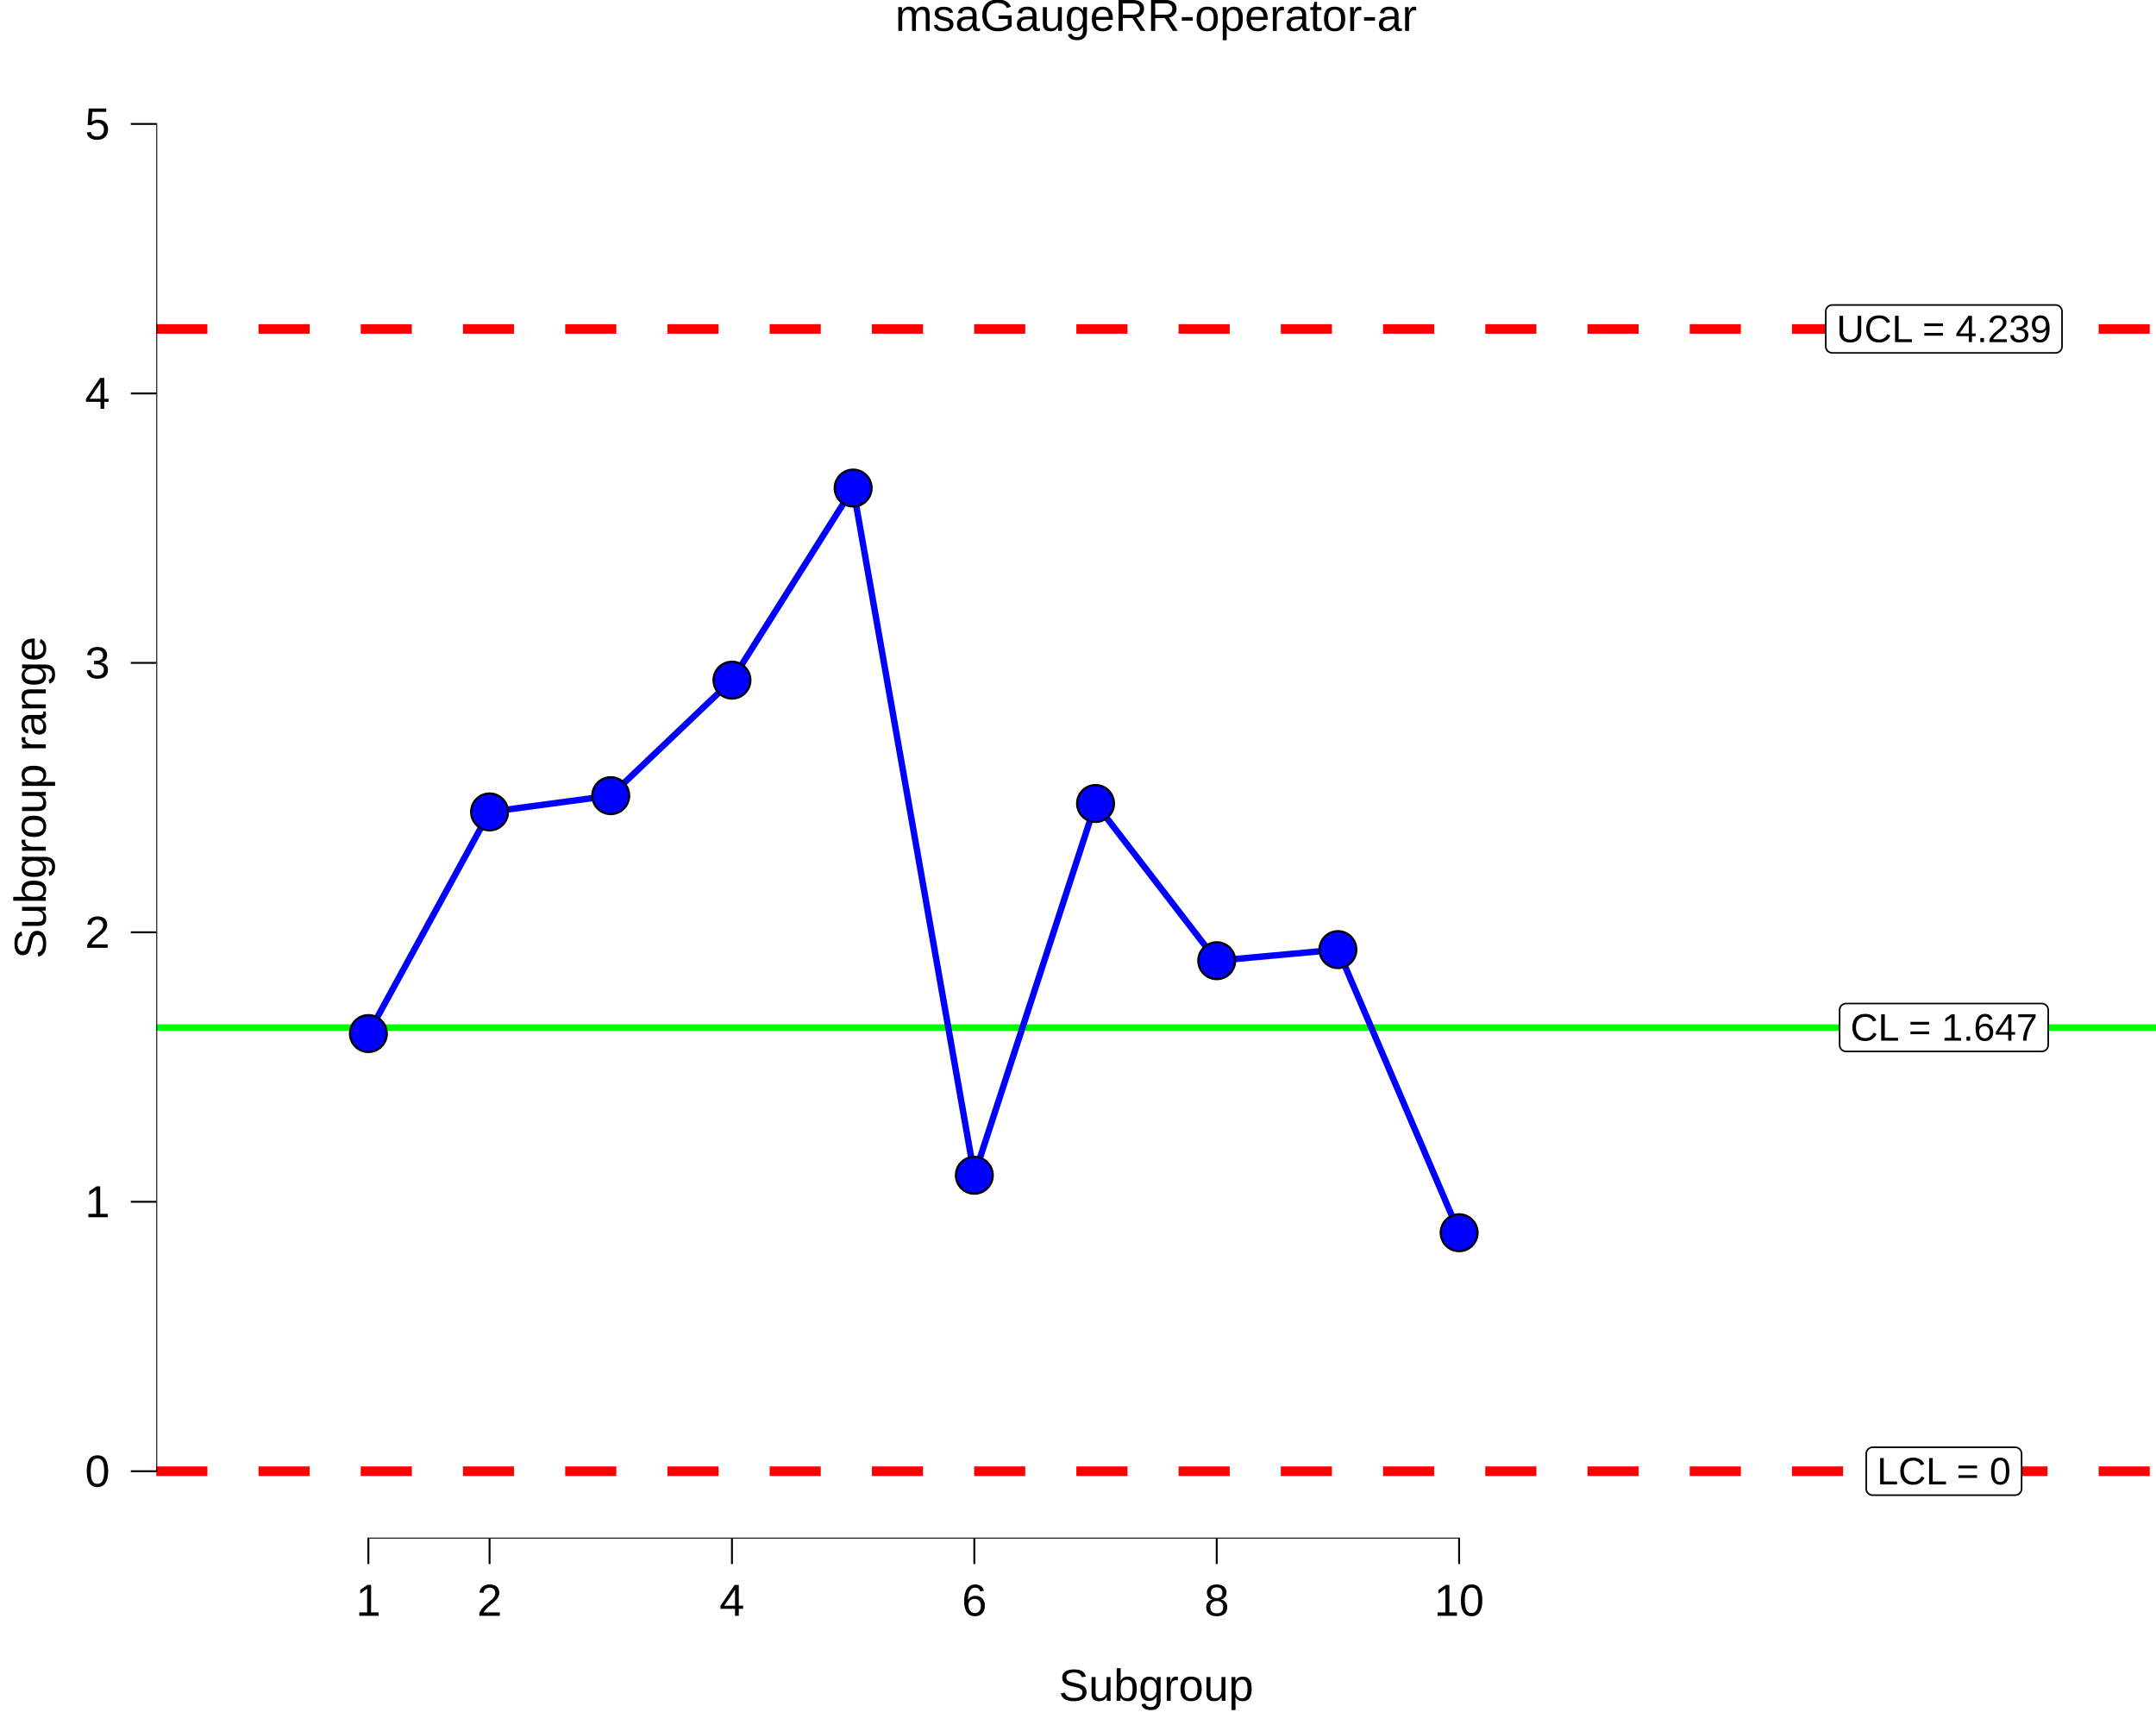
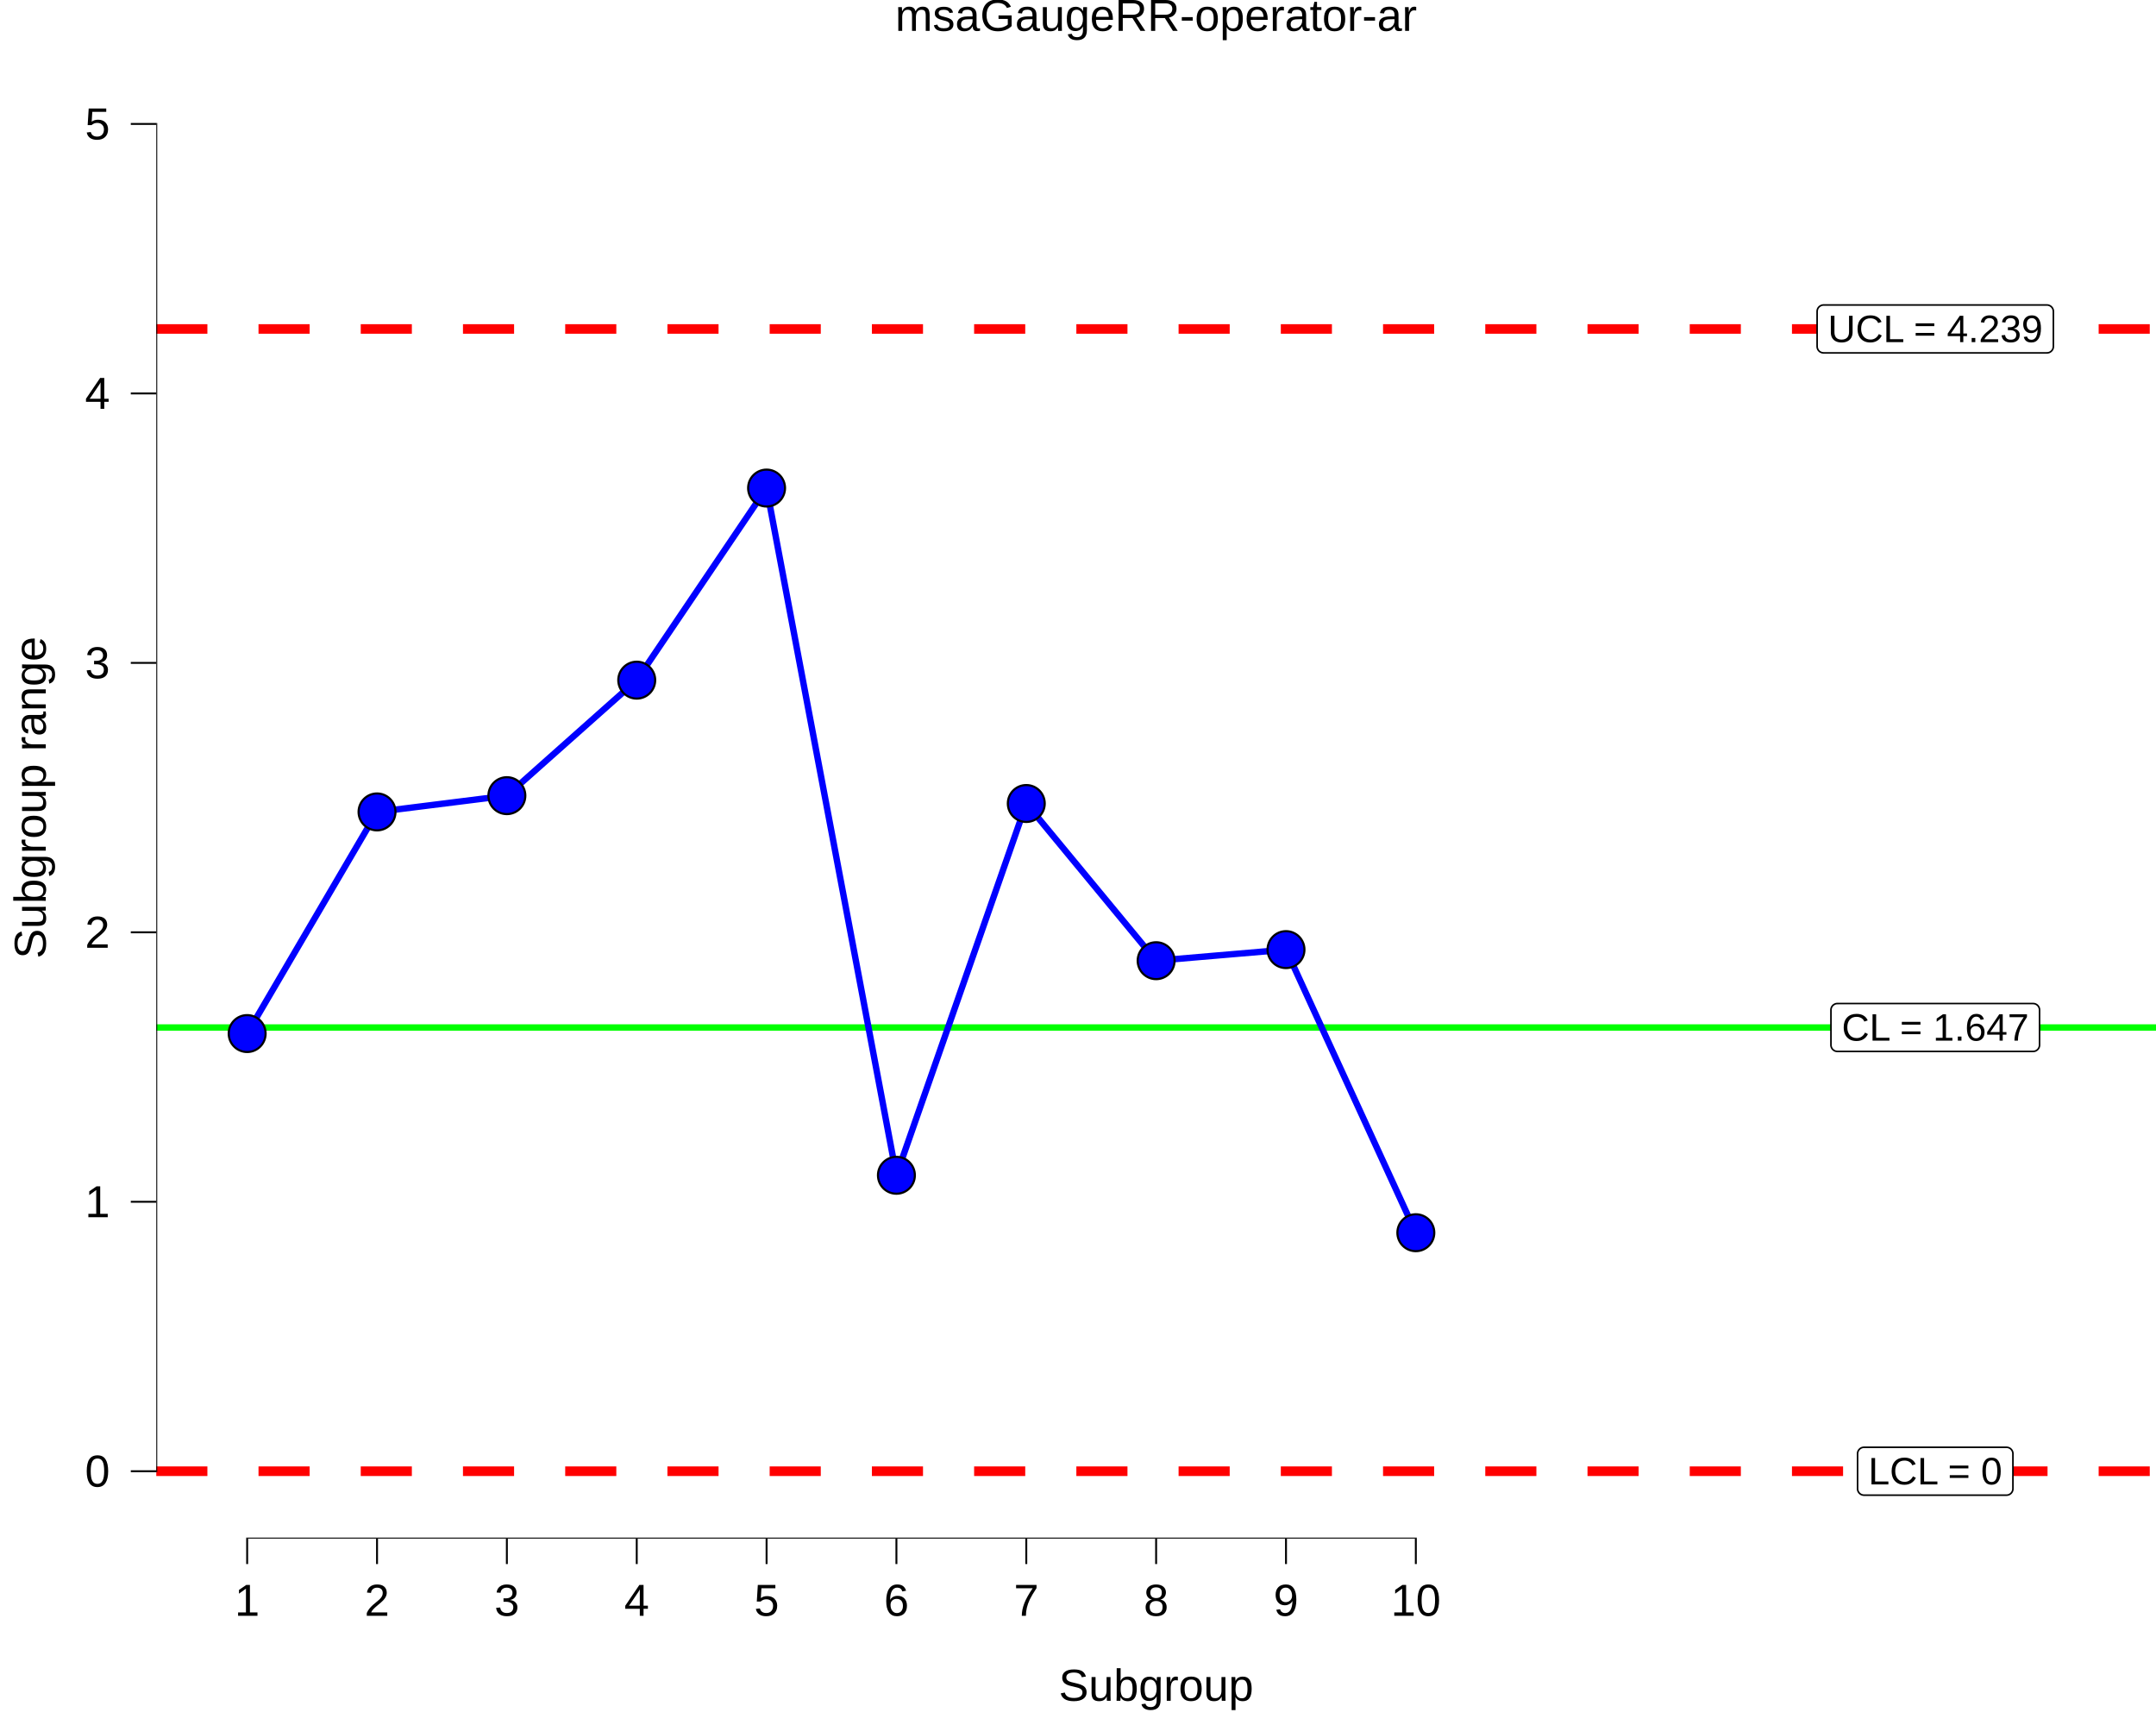
<svg xmlns="http://www.w3.org/2000/svg" viewBox="0 0 720.00 576.00">
  <defs>
    <style type="text/css">
    line, polyline, polygon, path, rect, circle {
      fill: none;
      stroke: #000000;
      stroke-linecap: round;
      stroke-linejoin: round;
      stroke-miterlimit: 10.00;
    }
  </style>
  </defs>
  <rect width="100%" height="100%" style="stroke: none; fill: #FFFFFF;" />
  <rect x="0.00" y="0.00" width="720.00" height="576.00" style="stroke-width: 10.67; stroke: none;" />
  <defs>
    <clipPath id="cpNTIuMTl8NzIwLjAwfDUxMy43NXwxOC45MA==">
      <rect x="52.19" y="18.90" width="667.81" height="494.85" />
    </clipPath>
  </defs>
  <rect x="52.19" y="18.90" width="667.81" height="494.85" style="stroke-width: 10.67; stroke: none;" clip-path="url(#cpNTIuMTl8NzIwLjAwfDUxMy43NXwxOC45MA==)" />
  <line x1="52.19" y1="343.09" x2="720.00" y2="343.09" style="stroke-width: 2.13; stroke: #00FF00; stroke-linecap: butt;" clip-path="url(#cpNTIuMTl8NzIwLjAwfDUxMy43NXwxOC45MA==)" />
  <line x1="52.19" y1="109.84" x2="720.00" y2="109.84" style="stroke-width: 3.20; stroke: #FF0000; stroke-dasharray: 17.07,17.07; stroke-linecap: butt;" clip-path="url(#cpNTIuMTl8NzIwLjAwfDUxMy43NXwxOC45MA==)" />
  <line x1="52.19" y1="491.26" x2="720.00" y2="491.26" style="stroke-width: 3.20; stroke: #FF0000; stroke-dasharray: 17.07,17.07; stroke-linecap: butt;" clip-path="url(#cpNTIuMTl8NzIwLjAwfDUxMy43NXwxOC45MA==)" />
-   <polygon points="616.50,351.09 681.85,351.09 681.76,351.08 682.11,351.07 682.45,351.00 682.77,350.88 683.07,350.70 683.34,350.48 683.57,350.22 683.76,349.93 683.89,349.61 683.98,349.27 684.01,348.93 684.01,348.93 684.01,337.25 684.01,337.25 683.98,336.90 683.89,336.57 683.76,336.25 683.57,335.95 683.34,335.69 683.07,335.47 682.77,335.30 682.45,335.17 682.11,335.11 681.85,335.09 616.50,335.09 616.76,335.11 616.41,335.09 616.06,335.13 615.73,335.23 615.42,335.38 615.13,335.58 614.88,335.82 614.67,336.10 614.51,336.40 614.40,336.73 614.34,337.08 614.34,337.25 614.34,348.93 614.34,348.75 614.34,349.10 614.40,349.44 614.51,349.77 614.67,350.08 614.88,350.36 615.13,350.60 615.42,350.80 615.73,350.95 616.06,351.04 616.41,351.08 " style="stroke-width: 0.53; fill: #FFFFFF;" clip-path="url(#cpNTIuMTl8NzIwLjAwfDUxMy43NXwxOC45MA==)" />
+   <polygon points="613.61,351.09 678.95,351.09 678.87,351.08 679.22,351.07 679.56,351.00 679.88,350.88 680.18,350.70 680.45,350.48 680.68,350.22 680.87,349.93 681.00,349.61 681.09,349.27 681.11,348.93 681.11,348.93 681.11,337.25 681.11,337.25 681.09,336.90 681.00,336.57 680.87,336.25 680.68,335.95 680.45,335.69 680.18,335.47 679.88,335.30 679.56,335.17 679.22,335.11 678.95,335.09 613.61,335.09 613.87,335.11 613.52,335.09 613.17,335.13 612.84,335.23 612.53,335.38 612.24,335.58 611.99,335.82 611.78,336.10 611.62,336.40 611.51,336.73 611.45,337.08 611.45,337.25 611.45,348.93 611.45,348.75 611.45,349.10 611.51,349.44 611.62,349.77 611.78,350.08 611.99,350.36 612.24,350.60 612.53,350.80 612.84,350.95 613.17,351.04 613.52,351.08 " style="stroke-width: 0.53; fill: #FFFFFF;" clip-path="url(#cpNTIuMTl8NzIwLjAwfDUxMy43NXwxOC45MA==)" />
  <g clip-path="url(#cpNTIuMTl8NzIwLjAwfDUxMy43NXwxOC45MA==)">
-     <text x="617.94" y="347.49" style="font-size: 12.80px; font-family: Liberation Sans;" textLength="62.47px" lengthAdjust="spacingAndGlyphs">CL = 1.647</text>
+     <text x="615.05" y="347.49" style="font-size: 12.80px; font-family: Liberation Sans;" textLength="62.47px" lengthAdjust="spacingAndGlyphs">CL = 1.647</text>
  </g>
-   <polygon points="611.88,117.84 686.46,117.84 686.38,117.83 686.72,117.82 687.06,117.75 687.39,117.63 687.69,117.45 687.96,117.23 688.19,116.97 688.38,116.68 688.51,116.36 688.59,116.02 688.62,115.68 688.62,115.68 688.62,104.00 688.62,104.00 688.59,103.65 688.51,103.31 688.38,102.99 688.19,102.70 687.96,102.44 687.69,102.22 687.39,102.05 687.06,101.92 686.72,101.85 686.46,101.84 611.88,101.84 612.14,101.85 611.79,101.84 611.45,101.88 611.11,101.98 610.80,102.13 610.51,102.33 610.26,102.57 610.05,102.84 609.89,103.15 609.78,103.48 609.73,103.82 609.72,104.00 609.72,115.68 609.73,115.50 609.73,115.85 609.78,116.19 609.89,116.52 610.05,116.83 610.26,117.11 610.51,117.35 610.80,117.55 611.11,117.69 611.45,117.79 611.79,117.83 " style="stroke-width: 0.53; fill: #FFFFFF;" clip-path="url(#cpNTIuMTl8NzIwLjAwfDUxMy43NXwxOC45MA==)" />
+   <polygon points="608.99,117.84 683.57,117.84 683.49,117.83 683.83,117.82 684.17,117.75 684.50,117.63 684.80,117.45 685.07,117.23 685.30,116.97 685.48,116.68 685.62,116.36 685.70,116.02 685.73,115.68 685.73,115.68 685.73,104.00 685.73,104.00 685.70,103.65 685.62,103.31 685.48,102.99 685.30,102.70 685.07,102.44 684.80,102.22 684.50,102.05 684.17,101.92 683.83,101.85 683.57,101.84 608.99,101.84 609.25,101.85 608.90,101.84 608.56,101.88 608.22,101.98 607.91,102.13 607.62,102.33 607.37,102.57 607.16,102.84 607.00,103.15 606.89,103.48 606.84,103.82 606.83,104.00 606.83,115.68 606.84,115.50 606.84,115.85 606.89,116.19 607.00,116.52 607.16,116.83 607.37,117.11 607.62,117.35 607.91,117.55 608.22,117.69 608.56,117.79 608.90,117.83 " style="stroke-width: 0.53; fill: #FFFFFF;" clip-path="url(#cpNTIuMTl8NzIwLjAwfDUxMy43NXwxOC45MA==)" />
  <g clip-path="url(#cpNTIuMTl8NzIwLjAwfDUxMy43NXwxOC45MA==)">
-     <text x="613.32" y="114.24" style="font-size: 12.80px; font-family: Liberation Sans;" textLength="71.70px" lengthAdjust="spacingAndGlyphs">UCL = 4.239</text>
+     <text x="610.43" y="114.24" style="font-size: 12.80px; font-family: Liberation Sans;" textLength="71.70px" lengthAdjust="spacingAndGlyphs">UCL = 4.239</text>
  </g>
-   <polygon points="625.39,499.26 672.96,499.26 672.87,499.26 673.22,499.24 673.56,499.17 673.88,499.05 674.18,498.88 674.45,498.66 674.68,498.40 674.87,498.10 675.00,497.78 675.09,497.44 675.12,497.10 675.12,497.10 675.12,485.42 675.12,485.42 675.09,485.07 675.00,484.74 674.87,484.42 674.68,484.12 674.45,483.86 674.18,483.64 673.88,483.47 673.56,483.35 673.22,483.28 672.96,483.26 625.39,483.26 625.65,483.28 625.30,483.26 624.96,483.31 624.62,483.40 624.31,483.55 624.02,483.75 623.77,483.99 623.56,484.27 623.40,484.57 623.29,484.90 623.23,485.25 623.23,485.42 623.23,497.10 623.23,496.92 623.23,497.27 623.29,497.62 623.40,497.95 623.56,498.25 623.77,498.53 624.02,498.77 624.31,498.97 624.62,499.12 624.96,499.21 625.30,499.26 " style="stroke-width: 0.53; fill: #FFFFFF;" clip-path="url(#cpNTIuMTl8NzIwLjAwfDUxMy43NXwxOC45MA==)" />
+   <polygon points="622.50,499.26 670.06,499.26 669.98,499.26 670.32,499.24 670.67,499.17 670.99,499.05 671.29,498.88 671.56,498.66 671.79,498.40 671.98,498.10 672.11,497.78 672.20,497.44 672.22,497.10 672.22,497.10 672.22,485.42 672.22,485.42 672.20,485.07 672.11,484.74 671.98,484.42 671.79,484.12 671.56,483.86 671.29,483.64 670.99,483.47 670.67,483.35 670.32,483.28 670.06,483.26 622.50,483.26 622.76,483.28 622.41,483.26 622.06,483.31 621.73,483.40 621.42,483.55 621.13,483.75 620.88,483.99 620.67,484.27 620.51,484.57 620.40,484.90 620.34,485.25 620.34,485.42 620.34,497.10 620.34,496.92 620.34,497.27 620.40,497.62 620.51,497.95 620.67,498.25 620.88,498.53 621.13,498.77 621.42,498.97 621.73,499.12 622.06,499.21 622.41,499.26 " style="stroke-width: 0.53; fill: #FFFFFF;" clip-path="url(#cpNTIuMTl8NzIwLjAwfDUxMy43NXwxOC45MA==)" />
  <g clip-path="url(#cpNTIuMTl8NzIwLjAwfDUxMy43NXwxOC45MA==)">
-     <text x="626.83" y="495.66" style="font-size: 12.80px; font-family: Liberation Sans;" textLength="44.69px" lengthAdjust="spacingAndGlyphs">LCL = 0</text>
+     <text x="623.94" y="495.66" style="font-size: 12.80px; font-family: Liberation Sans;" textLength="44.69px" lengthAdjust="spacingAndGlyphs">LCL = 0</text>
  </g>
-   <polyline points="123.02,345.12 163.49,271.11 203.96,265.68 244.44,227.11 284.91,162.97 325.38,392.44 365.86,268.30 406.33,320.79 446.80,317.09 487.28,411.62 " style="stroke-width: 2.13; stroke: #0000FF; stroke-linecap: butt;" clip-path="url(#cpNTIuMTl8NzIwLjAwfDUxMy43NXwxOC45MA==)" />
-   <circle cx="123.02" cy="345.12" r="4.62pt" style="stroke-width: 0.71; fill: #0000FF;" clip-path="url(#cpNTIuMTl8NzIwLjAwfDUxMy43NXwxOC45MA==)" />
-   <circle cx="163.49" cy="271.11" r="4.62pt" style="stroke-width: 0.71; fill: #0000FF;" clip-path="url(#cpNTIuMTl8NzIwLjAwfDUxMy43NXwxOC45MA==)" />
-   <circle cx="203.96" cy="265.68" r="4.62pt" style="stroke-width: 0.71; fill: #0000FF;" clip-path="url(#cpNTIuMTl8NzIwLjAwfDUxMy43NXwxOC45MA==)" />
-   <circle cx="244.44" cy="227.11" r="4.62pt" style="stroke-width: 0.71; fill: #0000FF;" clip-path="url(#cpNTIuMTl8NzIwLjAwfDUxMy43NXwxOC45MA==)" />
-   <circle cx="284.91" cy="162.97" r="4.62pt" style="stroke-width: 0.71; fill: #0000FF;" clip-path="url(#cpNTIuMTl8NzIwLjAwfDUxMy43NXwxOC45MA==)" />
-   <circle cx="325.38" cy="392.44" r="4.62pt" style="stroke-width: 0.71; fill: #0000FF;" clip-path="url(#cpNTIuMTl8NzIwLjAwfDUxMy43NXwxOC45MA==)" />
-   <circle cx="365.86" cy="268.30" r="4.62pt" style="stroke-width: 0.71; fill: #0000FF;" clip-path="url(#cpNTIuMTl8NzIwLjAwfDUxMy43NXwxOC45MA==)" />
-   <circle cx="406.33" cy="320.79" r="4.62pt" style="stroke-width: 0.71; fill: #0000FF;" clip-path="url(#cpNTIuMTl8NzIwLjAwfDUxMy43NXwxOC45MA==)" />
-   <circle cx="446.80" cy="317.09" r="4.62pt" style="stroke-width: 0.71; fill: #0000FF;" clip-path="url(#cpNTIuMTl8NzIwLjAwfDUxMy43NXwxOC45MA==)" />
-   <circle cx="487.28" cy="411.62" r="4.62pt" style="stroke-width: 0.71; fill: #0000FF;" clip-path="url(#cpNTIuMTl8NzIwLjAwfDUxMy43NXwxOC45MA==)" />
-   <line x1="122.70" y1="513.75" x2="487.60" y2="513.75" style="stroke-width: 0.64; stroke-linecap: butt;" clip-path="url(#cpNTIuMTl8NzIwLjAwfDUxMy43NXwxOC45MA==)" />
+   <polyline points="82.54,345.12 125.91,271.11 169.27,265.68 212.64,227.11 256.00,162.97 299.36,392.44 342.73,268.30 386.09,320.79 429.46,317.09 472.82,411.62 " style="stroke-width: 2.13; stroke: #0000FF; stroke-linecap: butt;" clip-path="url(#cpNTIuMTl8NzIwLjAwfDUxMy43NXwxOC45MA==)" />
+   <circle cx="82.54" cy="345.12" r="4.62pt" style="stroke-width: 0.71; fill: #0000FF;" clip-path="url(#cpNTIuMTl8NzIwLjAwfDUxMy43NXwxOC45MA==)" />
+   <circle cx="125.91" cy="271.11" r="4.62pt" style="stroke-width: 0.71; fill: #0000FF;" clip-path="url(#cpNTIuMTl8NzIwLjAwfDUxMy43NXwxOC45MA==)" />
+   <circle cx="169.27" cy="265.68" r="4.62pt" style="stroke-width: 0.71; fill: #0000FF;" clip-path="url(#cpNTIuMTl8NzIwLjAwfDUxMy43NXwxOC45MA==)" />
+   <circle cx="212.64" cy="227.11" r="4.62pt" style="stroke-width: 0.71; fill: #0000FF;" clip-path="url(#cpNTIuMTl8NzIwLjAwfDUxMy43NXwxOC45MA==)" />
+   <circle cx="256.00" cy="162.97" r="4.62pt" style="stroke-width: 0.71; fill: #0000FF;" clip-path="url(#cpNTIuMTl8NzIwLjAwfDUxMy43NXwxOC45MA==)" />
+   <circle cx="299.36" cy="392.44" r="4.62pt" style="stroke-width: 0.71; fill: #0000FF;" clip-path="url(#cpNTIuMTl8NzIwLjAwfDUxMy43NXwxOC45MA==)" />
+   <circle cx="342.73" cy="268.30" r="4.62pt" style="stroke-width: 0.71; fill: #0000FF;" clip-path="url(#cpNTIuMTl8NzIwLjAwfDUxMy43NXwxOC45MA==)" />
+   <circle cx="386.09" cy="320.79" r="4.62pt" style="stroke-width: 0.71; fill: #0000FF;" clip-path="url(#cpNTIuMTl8NzIwLjAwfDUxMy43NXwxOC45MA==)" />
+   <circle cx="429.46" cy="317.09" r="4.62pt" style="stroke-width: 0.71; fill: #0000FF;" clip-path="url(#cpNTIuMTl8NzIwLjAwfDUxMy43NXwxOC45MA==)" />
+   <circle cx="472.82" cy="411.62" r="4.62pt" style="stroke-width: 0.71; fill: #0000FF;" clip-path="url(#cpNTIuMTl8NzIwLjAwfDUxMy43NXwxOC45MA==)" />
+   <line x1="82.22" y1="513.75" x2="473.14" y2="513.75" style="stroke-width: 0.64; stroke-linecap: butt;" clip-path="url(#cpNTIuMTl8NzIwLjAwfDUxMy43NXwxOC45MA==)" />
  <line x1="52.19" y1="491.58" x2="52.19" y2="41.08" style="stroke-width: 0.64; stroke-linecap: butt;" clip-path="url(#cpNTIuMTl8NzIwLjAwfDUxMy43NXwxOC45MA==)" />
  <rect x="52.19" y="18.90" width="667.81" height="494.85" style="stroke-width: 0.00; stroke: none;" clip-path="url(#cpNTIuMTl8NzIwLjAwfDUxMy43NXwxOC45MA==)" />
  <defs>
    <clipPath id="cpMC4wMHw3MjAuMDB8NTc2LjAwfDAuMDA=">
      <rect x="0.00" y="0.00" width="720.00" height="576.00" />
    </clipPath>
  </defs>
  <polyline points="52.19,513.75 52.19,18.90 " style="stroke-width: 0.00; stroke: none; stroke-linecap: butt;" clip-path="url(#cpMC4wMHw3MjAuMDB8NTc2LjAwfDAuMDA=)" />
  <g clip-path="url(#cpMC4wMHw3MjAuMDB8NTc2LjAwfDAuMDA=)">
    <text x="28.37" y="496.42" style="font-size: 15.00px; font-family: Liberation Sans;" textLength="8.34px" lengthAdjust="spacingAndGlyphs">0</text>
  </g>
  <g clip-path="url(#cpMC4wMHw3MjAuMDB8NTc2LjAwfDAuMDA=)">
    <text x="28.37" y="406.44" style="font-size: 15.00px; font-family: Liberation Sans;" textLength="8.34px" lengthAdjust="spacingAndGlyphs">1</text>
  </g>
  <g clip-path="url(#cpMC4wMHw3MjAuMDB8NTc2LjAwfDAuMDA=)">
    <text x="28.37" y="316.47" style="font-size: 15.00px; font-family: Liberation Sans;" textLength="8.34px" lengthAdjust="spacingAndGlyphs">2</text>
  </g>
  <g clip-path="url(#cpMC4wMHw3MjAuMDB8NTc2LjAwfDAuMDA=)">
    <text x="28.37" y="226.50" style="font-size: 15.00px; font-family: Liberation Sans;" textLength="8.34px" lengthAdjust="spacingAndGlyphs">3</text>
  </g>
  <g clip-path="url(#cpMC4wMHw3MjAuMDB8NTc2LjAwfDAuMDA=)">
    <text x="28.37" y="136.52" style="font-size: 15.00px; font-family: Liberation Sans;" textLength="8.34px" lengthAdjust="spacingAndGlyphs">4</text>
  </g>
  <g clip-path="url(#cpMC4wMHw3MjAuMDB8NTc2LjAwfDAuMDA=)">
    <text x="28.37" y="46.55" style="font-size: 15.00px; font-family: Liberation Sans;" textLength="8.34px" lengthAdjust="spacingAndGlyphs">5</text>
  </g>
  <polyline points="43.68,491.26 52.19,491.26 " style="stroke-width: 0.64; stroke-linecap: butt;" clip-path="url(#cpMC4wMHw3MjAuMDB8NTc2LjAwfDAuMDA=)" />
  <polyline points="43.68,401.29 52.19,401.29 " style="stroke-width: 0.64; stroke-linecap: butt;" clip-path="url(#cpMC4wMHw3MjAuMDB8NTc2LjAwfDAuMDA=)" />
  <polyline points="43.68,311.31 52.19,311.31 " style="stroke-width: 0.64; stroke-linecap: butt;" clip-path="url(#cpMC4wMHw3MjAuMDB8NTc2LjAwfDAuMDA=)" />
  <polyline points="43.68,221.34 52.19,221.34 " style="stroke-width: 0.64; stroke-linecap: butt;" clip-path="url(#cpMC4wMHw3MjAuMDB8NTc2LjAwfDAuMDA=)" />
  <polyline points="43.68,131.37 52.19,131.37 " style="stroke-width: 0.64; stroke-linecap: butt;" clip-path="url(#cpMC4wMHw3MjAuMDB8NTc2LjAwfDAuMDA=)" />
  <polyline points="43.68,41.39 52.19,41.39 " style="stroke-width: 0.64; stroke-linecap: butt;" clip-path="url(#cpMC4wMHw3MjAuMDB8NTc2LjAwfDAuMDA=)" />
  <polyline points="52.19,513.75 720.00,513.75 " style="stroke-width: 0.00; stroke: none; stroke-linecap: butt;" clip-path="url(#cpMC4wMHw3MjAuMDB8NTc2LjAwfDAuMDA=)" />
-   <polyline points="123.02,522.26 123.02,513.75 " style="stroke-width: 0.64; stroke-linecap: butt;" clip-path="url(#cpMC4wMHw3MjAuMDB8NTc2LjAwfDAuMDA=)" />
-   <polyline points="163.49,522.26 163.49,513.75 " style="stroke-width: 0.64; stroke-linecap: butt;" clip-path="url(#cpMC4wMHw3MjAuMDB8NTc2LjAwfDAuMDA=)" />
-   <polyline points="244.44,522.26 244.44,513.75 " style="stroke-width: 0.64; stroke-linecap: butt;" clip-path="url(#cpMC4wMHw3MjAuMDB8NTc2LjAwfDAuMDA=)" />
-   <polyline points="325.38,522.26 325.38,513.75 " style="stroke-width: 0.64; stroke-linecap: butt;" clip-path="url(#cpMC4wMHw3MjAuMDB8NTc2LjAwfDAuMDA=)" />
-   <polyline points="406.33,522.26 406.33,513.75 " style="stroke-width: 0.64; stroke-linecap: butt;" clip-path="url(#cpMC4wMHw3MjAuMDB8NTc2LjAwfDAuMDA=)" />
-   <polyline points="487.28,522.26 487.28,513.75 " style="stroke-width: 0.64; stroke-linecap: butt;" clip-path="url(#cpMC4wMHw3MjAuMDB8NTc2LjAwfDAuMDA=)" />
+   <polyline points="82.54,522.26 82.54,513.75 " style="stroke-width: 0.64; stroke-linecap: butt;" clip-path="url(#cpMC4wMHw3MjAuMDB8NTc2LjAwfDAuMDA=)" />
+   <polyline points="125.91,522.26 125.91,513.75 " style="stroke-width: 0.64; stroke-linecap: butt;" clip-path="url(#cpMC4wMHw3MjAuMDB8NTc2LjAwfDAuMDA=)" />
+   <polyline points="169.27,522.26 169.27,513.75 " style="stroke-width: 0.64; stroke-linecap: butt;" clip-path="url(#cpMC4wMHw3MjAuMDB8NTc2LjAwfDAuMDA=)" />
+   <polyline points="212.64,522.26 212.64,513.75 " style="stroke-width: 0.64; stroke-linecap: butt;" clip-path="url(#cpMC4wMHw3MjAuMDB8NTc2LjAwfDAuMDA=)" />
+   <polyline points="256.00,522.26 256.00,513.75 " style="stroke-width: 0.64; stroke-linecap: butt;" clip-path="url(#cpMC4wMHw3MjAuMDB8NTc2LjAwfDAuMDA=)" />
+   <polyline points="299.36,522.26 299.36,513.75 " style="stroke-width: 0.64; stroke-linecap: butt;" clip-path="url(#cpMC4wMHw3MjAuMDB8NTc2LjAwfDAuMDA=)" />
+   <polyline points="342.73,522.26 342.73,513.75 " style="stroke-width: 0.64; stroke-linecap: butt;" clip-path="url(#cpMC4wMHw3MjAuMDB8NTc2LjAwfDAuMDA=)" />
+   <polyline points="386.09,522.26 386.09,513.75 " style="stroke-width: 0.64; stroke-linecap: butt;" clip-path="url(#cpMC4wMHw3MjAuMDB8NTc2LjAwfDAuMDA=)" />
+   <polyline points="429.46,522.26 429.46,513.75 " style="stroke-width: 0.64; stroke-linecap: butt;" clip-path="url(#cpMC4wMHw3MjAuMDB8NTc2LjAwfDAuMDA=)" />
+   <polyline points="472.82,522.26 472.82,513.75 " style="stroke-width: 0.64; stroke-linecap: butt;" clip-path="url(#cpMC4wMHw3MjAuMDB8NTc2LjAwfDAuMDA=)" />
  <g clip-path="url(#cpMC4wMHw3MjAuMDB8NTc2LjAwfDAuMDA=)">
-     <text x="118.84" y="539.54" style="font-size: 15.00px; font-family: Liberation Sans;" textLength="8.34px" lengthAdjust="spacingAndGlyphs">1</text>
+     <text x="78.37" y="539.54" style="font-size: 15.00px; font-family: Liberation Sans;" textLength="8.34px" lengthAdjust="spacingAndGlyphs">1</text>
  </g>
  <g clip-path="url(#cpMC4wMHw3MjAuMDB8NTc2LjAwfDAuMDA=)">
-     <text x="159.32" y="539.54" style="font-size: 15.00px; font-family: Liberation Sans;" textLength="8.34px" lengthAdjust="spacingAndGlyphs">2</text>
+     <text x="121.74" y="539.54" style="font-size: 15.00px; font-family: Liberation Sans;" textLength="8.34px" lengthAdjust="spacingAndGlyphs">2</text>
  </g>
  <g clip-path="url(#cpMC4wMHw3MjAuMDB8NTc2LjAwfDAuMDA=)">
-     <text x="240.26" y="539.54" style="font-size: 15.00px; font-family: Liberation Sans;" textLength="8.34px" lengthAdjust="spacingAndGlyphs">4</text>
+     <text x="165.10" y="539.54" style="font-size: 15.00px; font-family: Liberation Sans;" textLength="8.34px" lengthAdjust="spacingAndGlyphs">3</text>
  </g>
  <g clip-path="url(#cpMC4wMHw3MjAuMDB8NTc2LjAwfDAuMDA=)">
-     <text x="321.21" y="539.54" style="font-size: 15.00px; font-family: Liberation Sans;" textLength="8.34px" lengthAdjust="spacingAndGlyphs">6</text>
+     <text x="208.46" y="539.54" style="font-size: 15.00px; font-family: Liberation Sans;" textLength="8.34px" lengthAdjust="spacingAndGlyphs">4</text>
  </g>
  <g clip-path="url(#cpMC4wMHw3MjAuMDB8NTc2LjAwfDAuMDA=)">
-     <text x="402.16" y="539.54" style="font-size: 15.00px; font-family: Liberation Sans;" textLength="8.34px" lengthAdjust="spacingAndGlyphs">8</text>
+     <text x="251.83" y="539.54" style="font-size: 15.00px; font-family: Liberation Sans;" textLength="8.34px" lengthAdjust="spacingAndGlyphs">5</text>
  </g>
  <g clip-path="url(#cpMC4wMHw3MjAuMDB8NTc2LjAwfDAuMDA=)">
-     <text x="478.93" y="539.54" style="font-size: 15.00px; font-family: Liberation Sans;" textLength="16.69px" lengthAdjust="spacingAndGlyphs">10</text>
+     <text x="295.19" y="539.54" style="font-size: 15.00px; font-family: Liberation Sans;" textLength="8.34px" lengthAdjust="spacingAndGlyphs">6</text>
+   </g>
+   <g clip-path="url(#cpMC4wMHw3MjAuMDB8NTc2LjAwfDAuMDA=)">
+     <text x="338.56" y="539.54" style="font-size: 15.00px; font-family: Liberation Sans;" textLength="8.34px" lengthAdjust="spacingAndGlyphs">7</text>
+   </g>
+   <g clip-path="url(#cpMC4wMHw3MjAuMDB8NTc2LjAwfDAuMDA=)">
+     <text x="381.92" y="539.54" style="font-size: 15.00px; font-family: Liberation Sans;" textLength="8.34px" lengthAdjust="spacingAndGlyphs">8</text>
+   </g>
+   <g clip-path="url(#cpMC4wMHw3MjAuMDB8NTc2LjAwfDAuMDA=)">
+     <text x="425.29" y="539.54" style="font-size: 15.00px; font-family: Liberation Sans;" textLength="8.34px" lengthAdjust="spacingAndGlyphs">9</text>
+   </g>
+   <g clip-path="url(#cpMC4wMHw3MjAuMDB8NTc2LjAwfDAuMDA=)">
+     <text x="464.48" y="539.54" style="font-size: 15.00px; font-family: Liberation Sans;" textLength="16.69px" lengthAdjust="spacingAndGlyphs">10</text>
  </g>
  <g clip-path="url(#cpMC4wMHw3MjAuMDB8NTc2LjAwfDAuMDA=)">
    <text x="353.56" y="567.91" style="font-size: 15.00px; font-family: Liberation Sans;" textLength="65.06px" lengthAdjust="spacingAndGlyphs">Subgroup</text>
  </g>
  <g clip-path="url(#cpMC4wMHw3MjAuMDB8NTc2LjAwfDAuMDA=)">
    <text transform="translate(15.29,320.13) rotate(-90)" style="font-size: 15.00px; font-family: Liberation Sans;" textLength="107.61px" lengthAdjust="spacingAndGlyphs">Subgroup range</text>
  </g>
  <g clip-path="url(#cpMC4wMHw3MjAuMDB8NTc2LjAwfDAuMDA=)">
    <text x="298.95" y="10.31" style="font-size: 15.00px; font-family: Liberation Sans;" textLength="174.28px" lengthAdjust="spacingAndGlyphs">msaGaugeRR-operator-ar</text>
  </g>
</svg>
